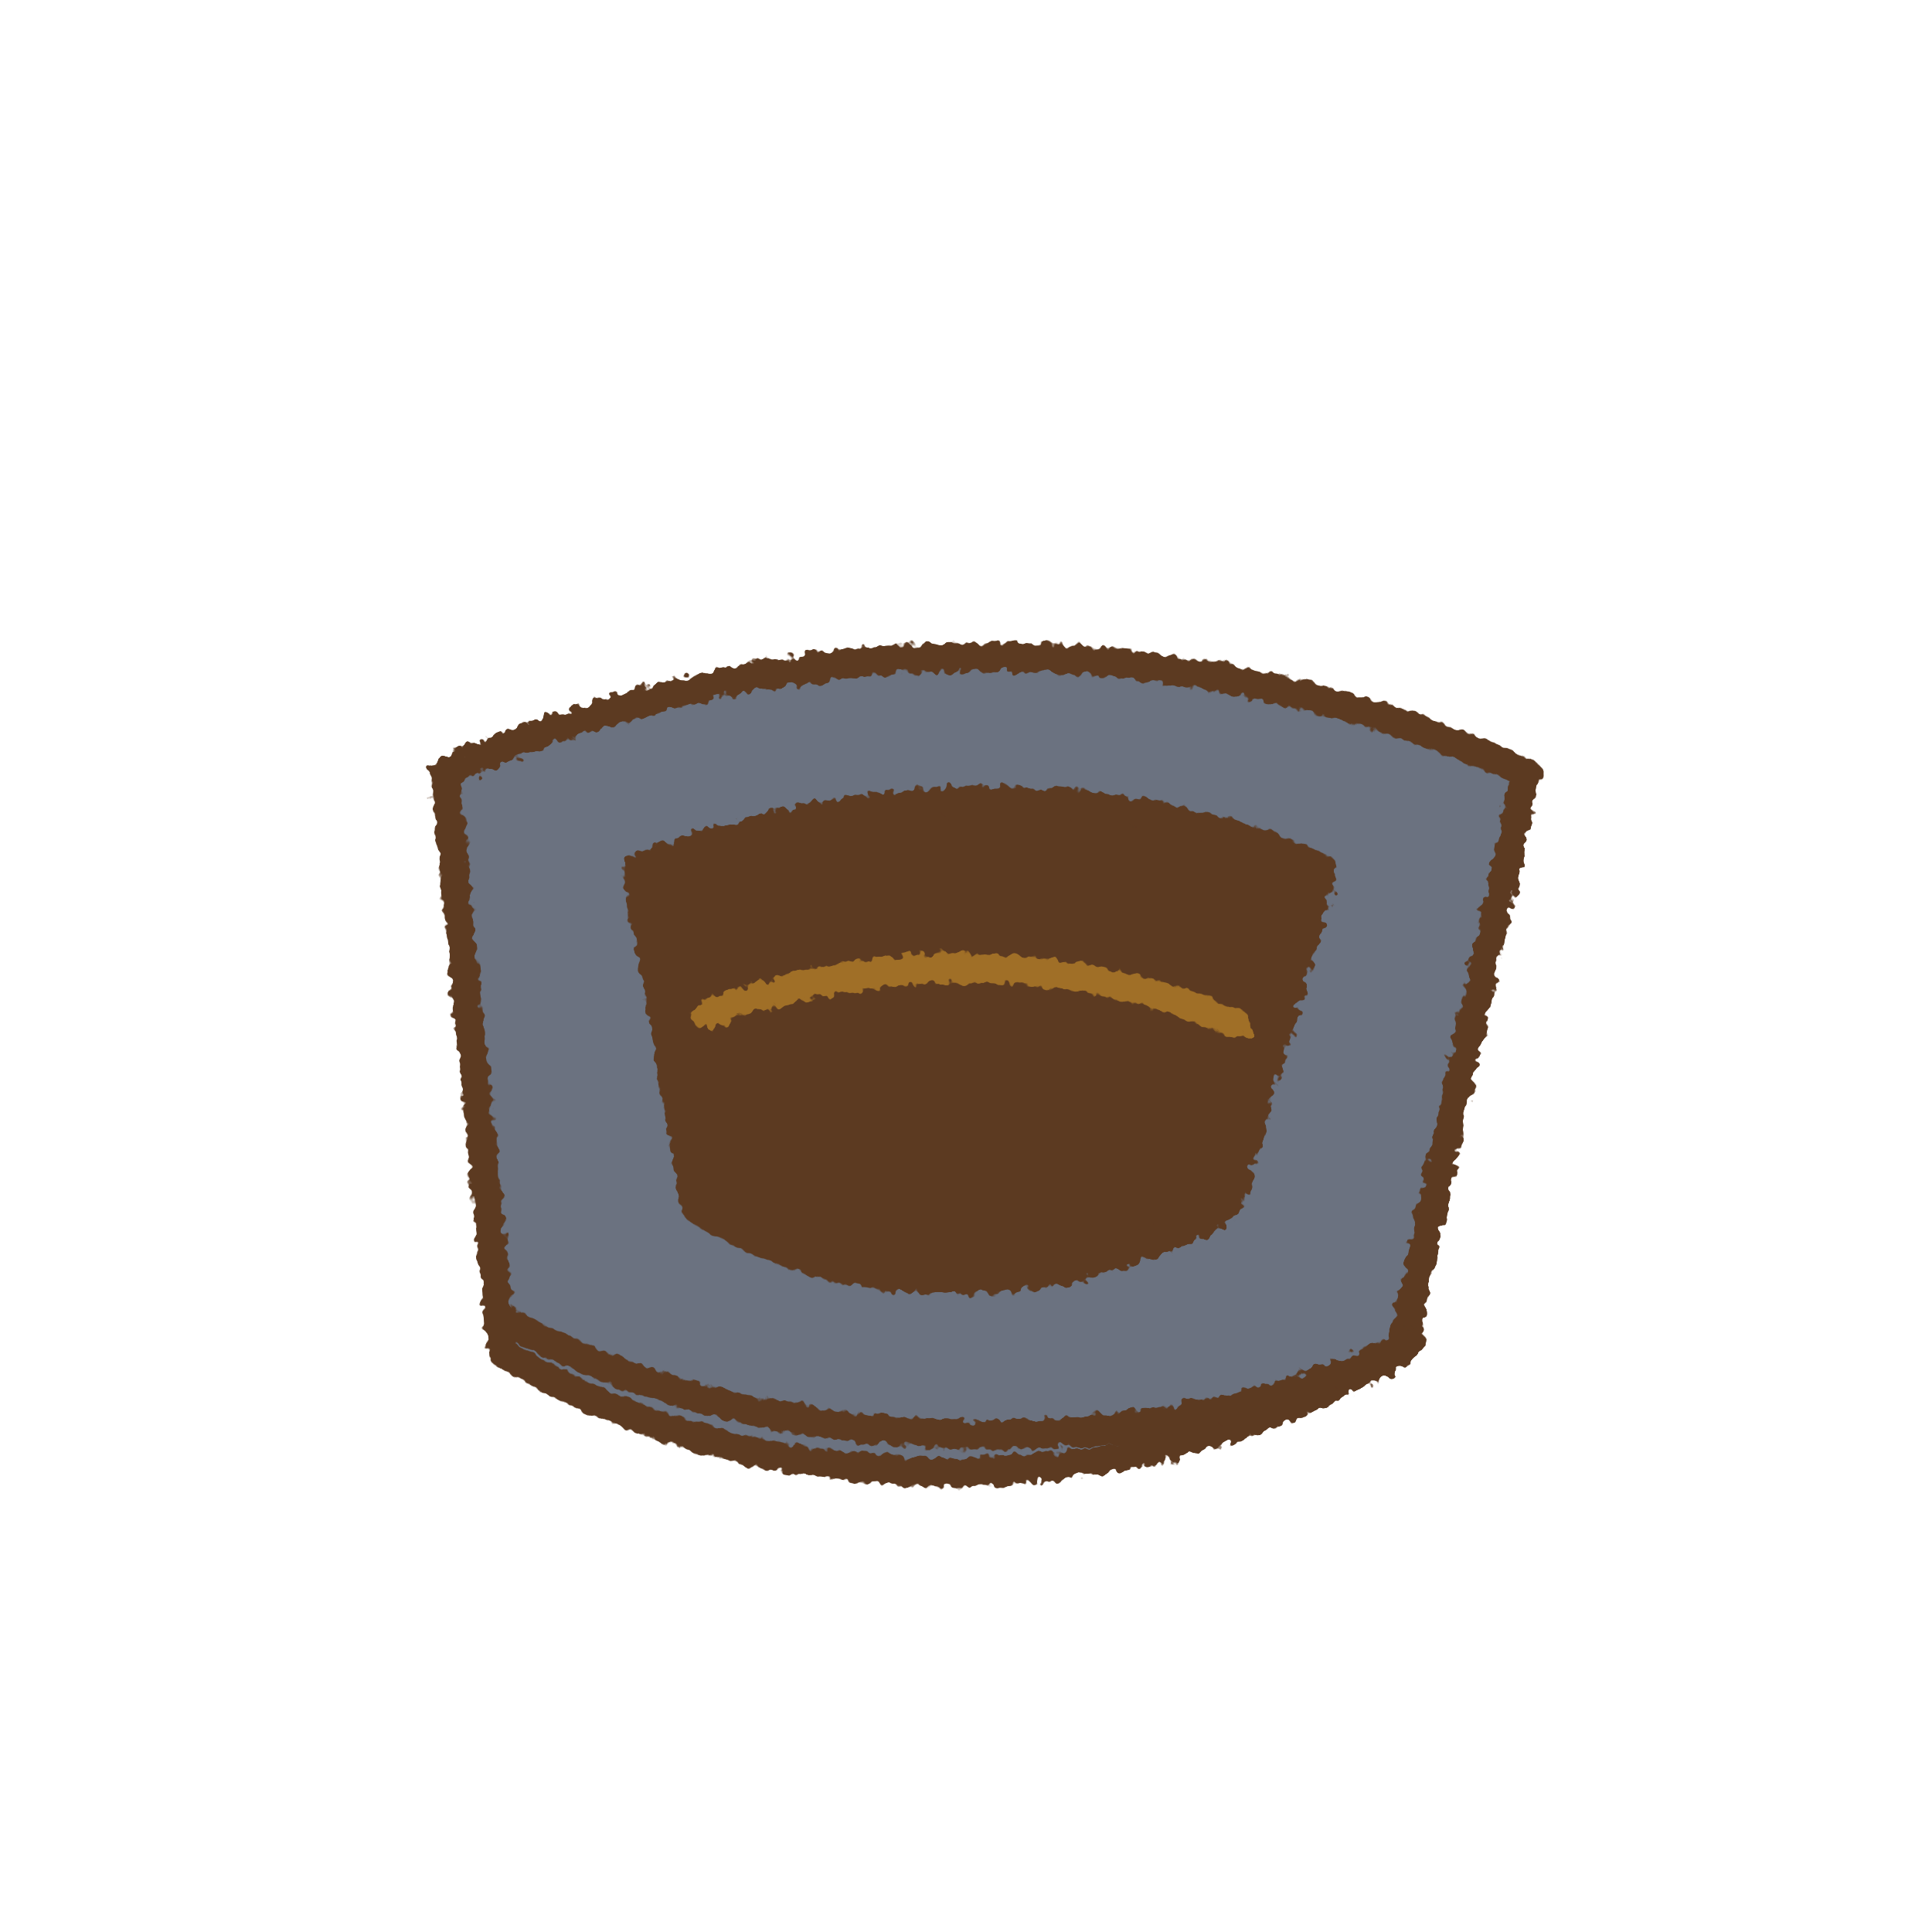
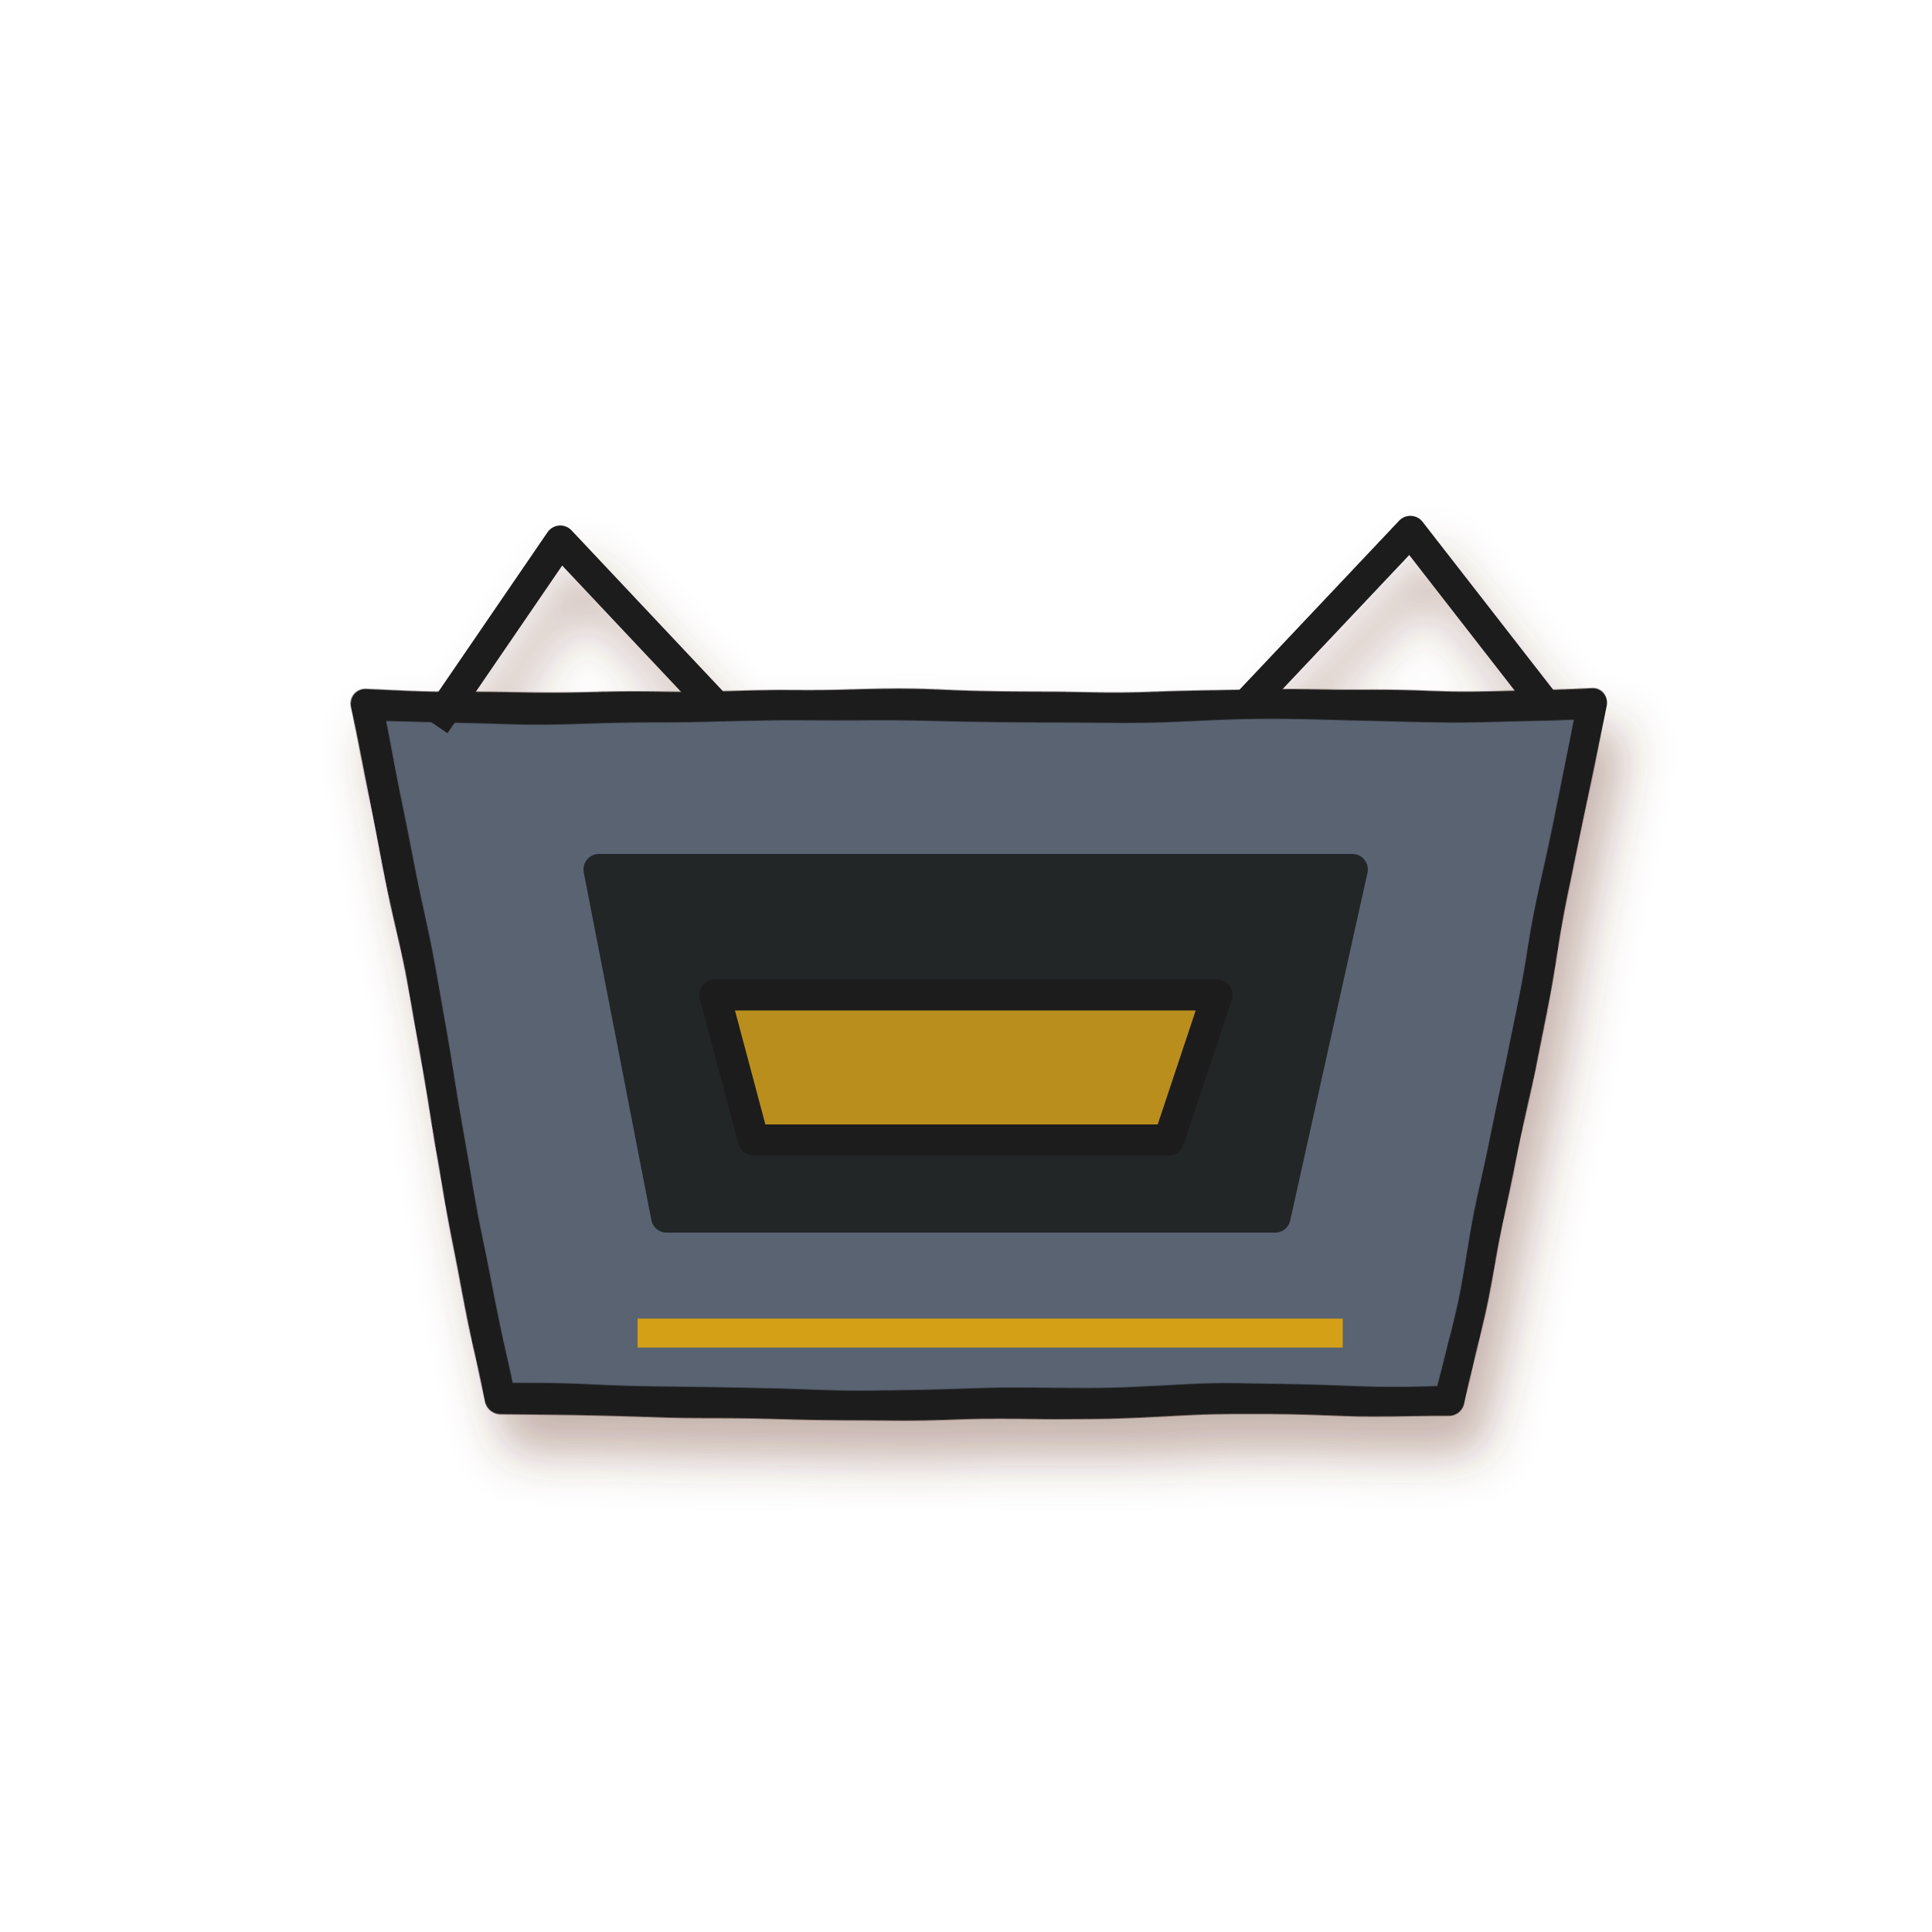
<svg xmlns="http://www.w3.org/2000/svg" viewBox="0 0 200 200" role="img">
  <defs>
-     <filter id="grain" x="-20%" y="-20%" width="140%" height="140%">
-       <feTurbulence type="fractalNoise" baseFrequency="0.9" numOctaves="2" seed="7" result="noise" />
-       <feDisplacementMap in="SourceGraphic" in2="noise" scale="1.5" />
+     <filter id="grain" x="-15%" y="-15%" width="130%" height="130%">
+       <feTurbulence type="fractalNoise" baseFrequency="0.025" numOctaves="3" seed="52" />
+       <feDisplacementMap in="SourceGraphic" scale="1.8" />
    </filter>
+     <filter id="shadow" x="-25%" y="-25%" width="150%" height="150%">
+       <feDropShadow dx="2" dy="4" stdDeviation="2.5" flood-color="#6B3A2A" flood-opacity="0.38" />
+     </filter>
+     <radialGradient id="fireGlow" cx="50%" cy="55%" r="55%">
+       <stop offset="0" stop-color="#D4A017" />
+       <stop offset="0.52" stop-color="#C0392B" />
+       <stop offset="1" stop-color="#1A1A1A" />
+     </radialGradient>
+     <linearGradient id="steel" x1="0" y1="0" x2="1" y2="1">
+       <stop offset="0" stop-color="#F5EDD6" />
+       <stop offset="0.45" stop-color="#5A6472" />
+       <stop offset="1" stop-color="#1A1A1A" />
+     </linearGradient>
    <linearGradient id="wood" x1="0" y1="0" x2="1" y2="1">
-       <stop offset="0" stop-color="#D99A2B" />
-       <stop offset="0.55" stop-color="#B35435" />
-       <stop offset="1" stop-color="#5C3A21" />
+       <stop offset="0" stop-color="#D4A017" />
+       <stop offset="0.35" stop-color="#6B3A2A" />
+       <stop offset="1" stop-color="#1A1A1A" />
    </linearGradient>
-     <linearGradient id="metal" x1="0" y1="0" x2="1" y2="1">
-       <stop offset="0" stop-color="#F4EFE6" />
-       <stop offset="0.55" stop-color="#6B7280" />
-       <stop offset="1" stop-color="#5C3A21" />
+     <linearGradient id="goldRed" x1="0" y1="0" x2="1" y2="1">
+       <stop offset="0" stop-color="#D4A017" />
+       <stop offset="0.65" stop-color="#C0392B" />
+       <stop offset="1" stop-color="#6B3A2A" />
    </linearGradient>
-     <radialGradient id="ember" cx="50%" cy="50%" r="55%">
-       <stop offset="0" stop-color="#FF6B1A" />
-       <stop offset="0.55" stop-color="#D99A2B" />
-       <stop offset="1" stop-color="#B35435" />
-     </radialGradient>
-     <radialGradient id="paper" cx="45%" cy="35%" r="75%">
-       <stop offset="0" stop-color="#F4EFE6" />
-       <stop offset="1" stop-color="#D99A2B" />
-     </radialGradient>
  </defs>
-   <g filter="url(#grain)" stroke="#5C3A21" stroke-width="3" stroke-linecap="round" stroke-linejoin="round">
-     <path d="M46 80 C81 64 123 64 158 80 L145 140 C116 157 78 156 52 140 Z" fill="#6B7280" />
-     <path d="M66 90 C87 81 116 80 137 90 L127 125 C110 135 87 135 72 125 Z" fill="#5C3A21" />
-     <path d="M73 105 C92 98 112 99 128 106" fill="none" stroke="#D99A2B" opacity="0.55" />
-     <path d="M53 137 C78 151 119 153 146 139" fill="none" />
+   <g filter="url(#shadow)" stroke="#1A1A1A" stroke-width="3.2" stroke-linejoin="round">
+     <path filter="url(#grain)" d="M38 73 L165 73 L150 145 L52 145 Z" fill="#5A6472" />
+     <path d="M62 90 L140 90 L132 126 L69 126 Z" fill="#1A1A1A" opacity="0.85" />
+     <path d="M74 103 L126 103 L121 118 L78 118 Z" fill="#D4A017" opacity="0.85" />
+     <path d="M45 75 L58 56 L74 73 M129 73 L146 55 L160 73" fill="none" />
+     <path d="M66 138 L139 138" stroke="#D4A017" stroke-width="3" />
  </g>
</svg>
